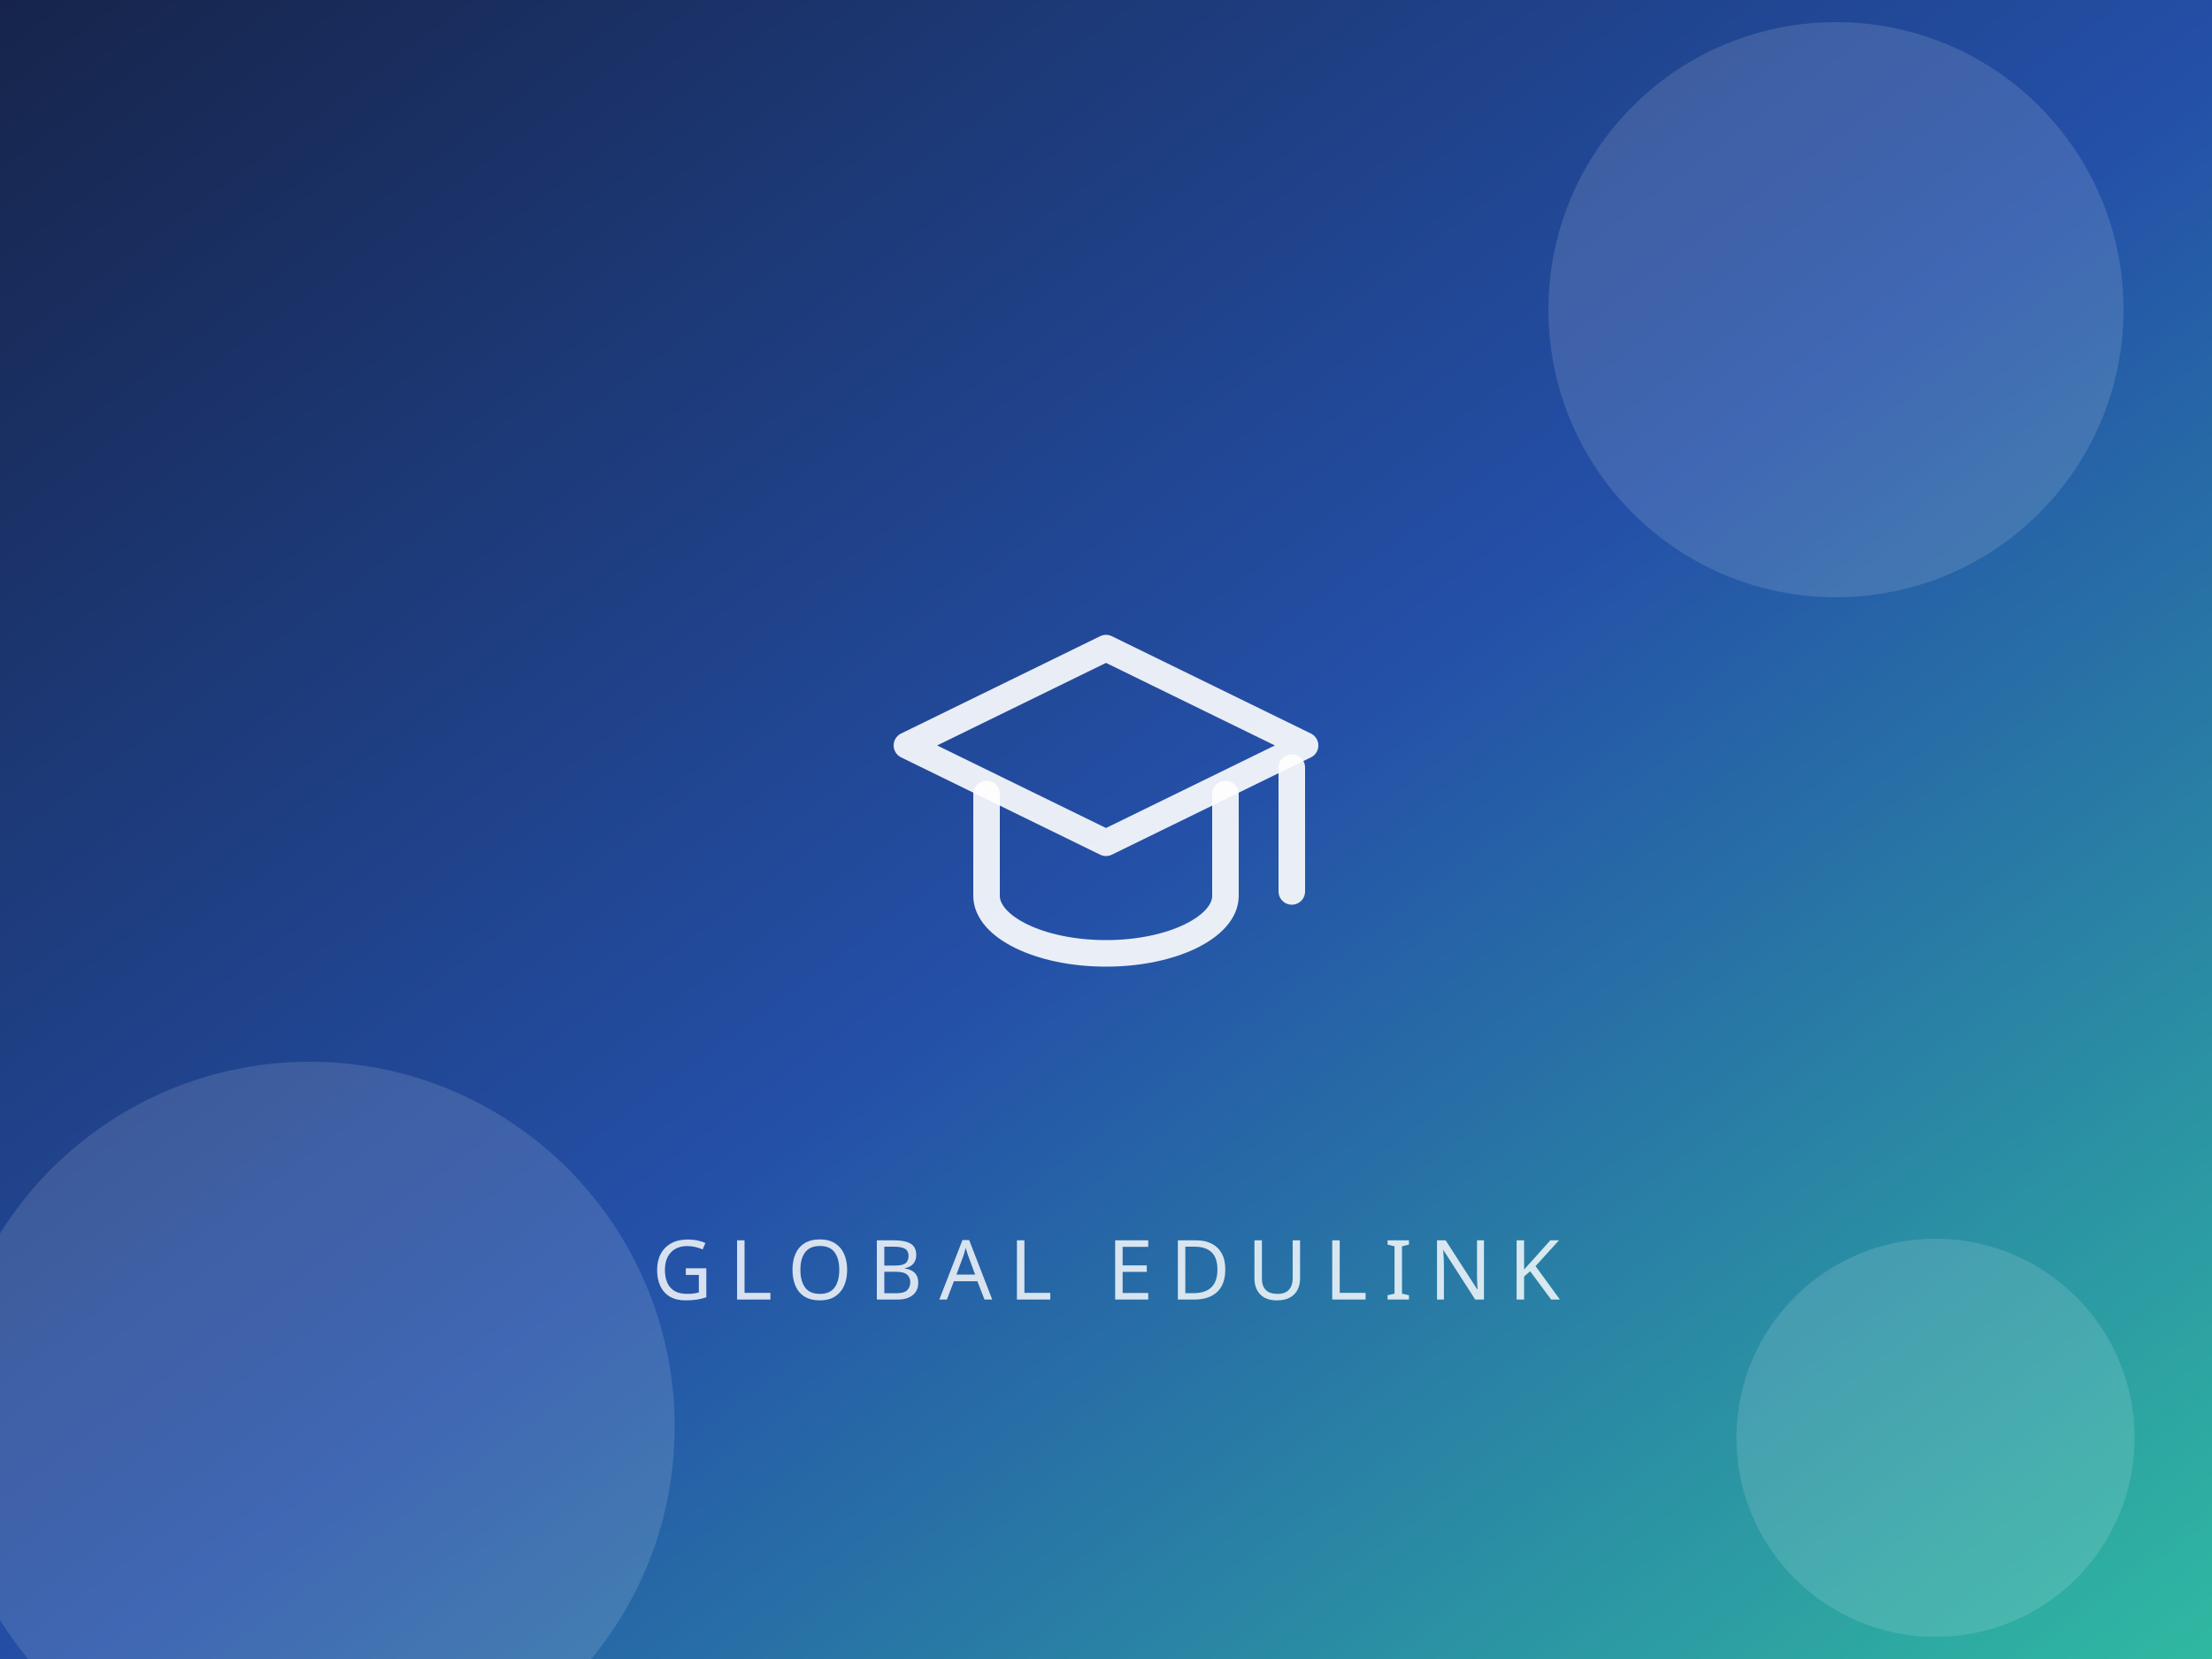
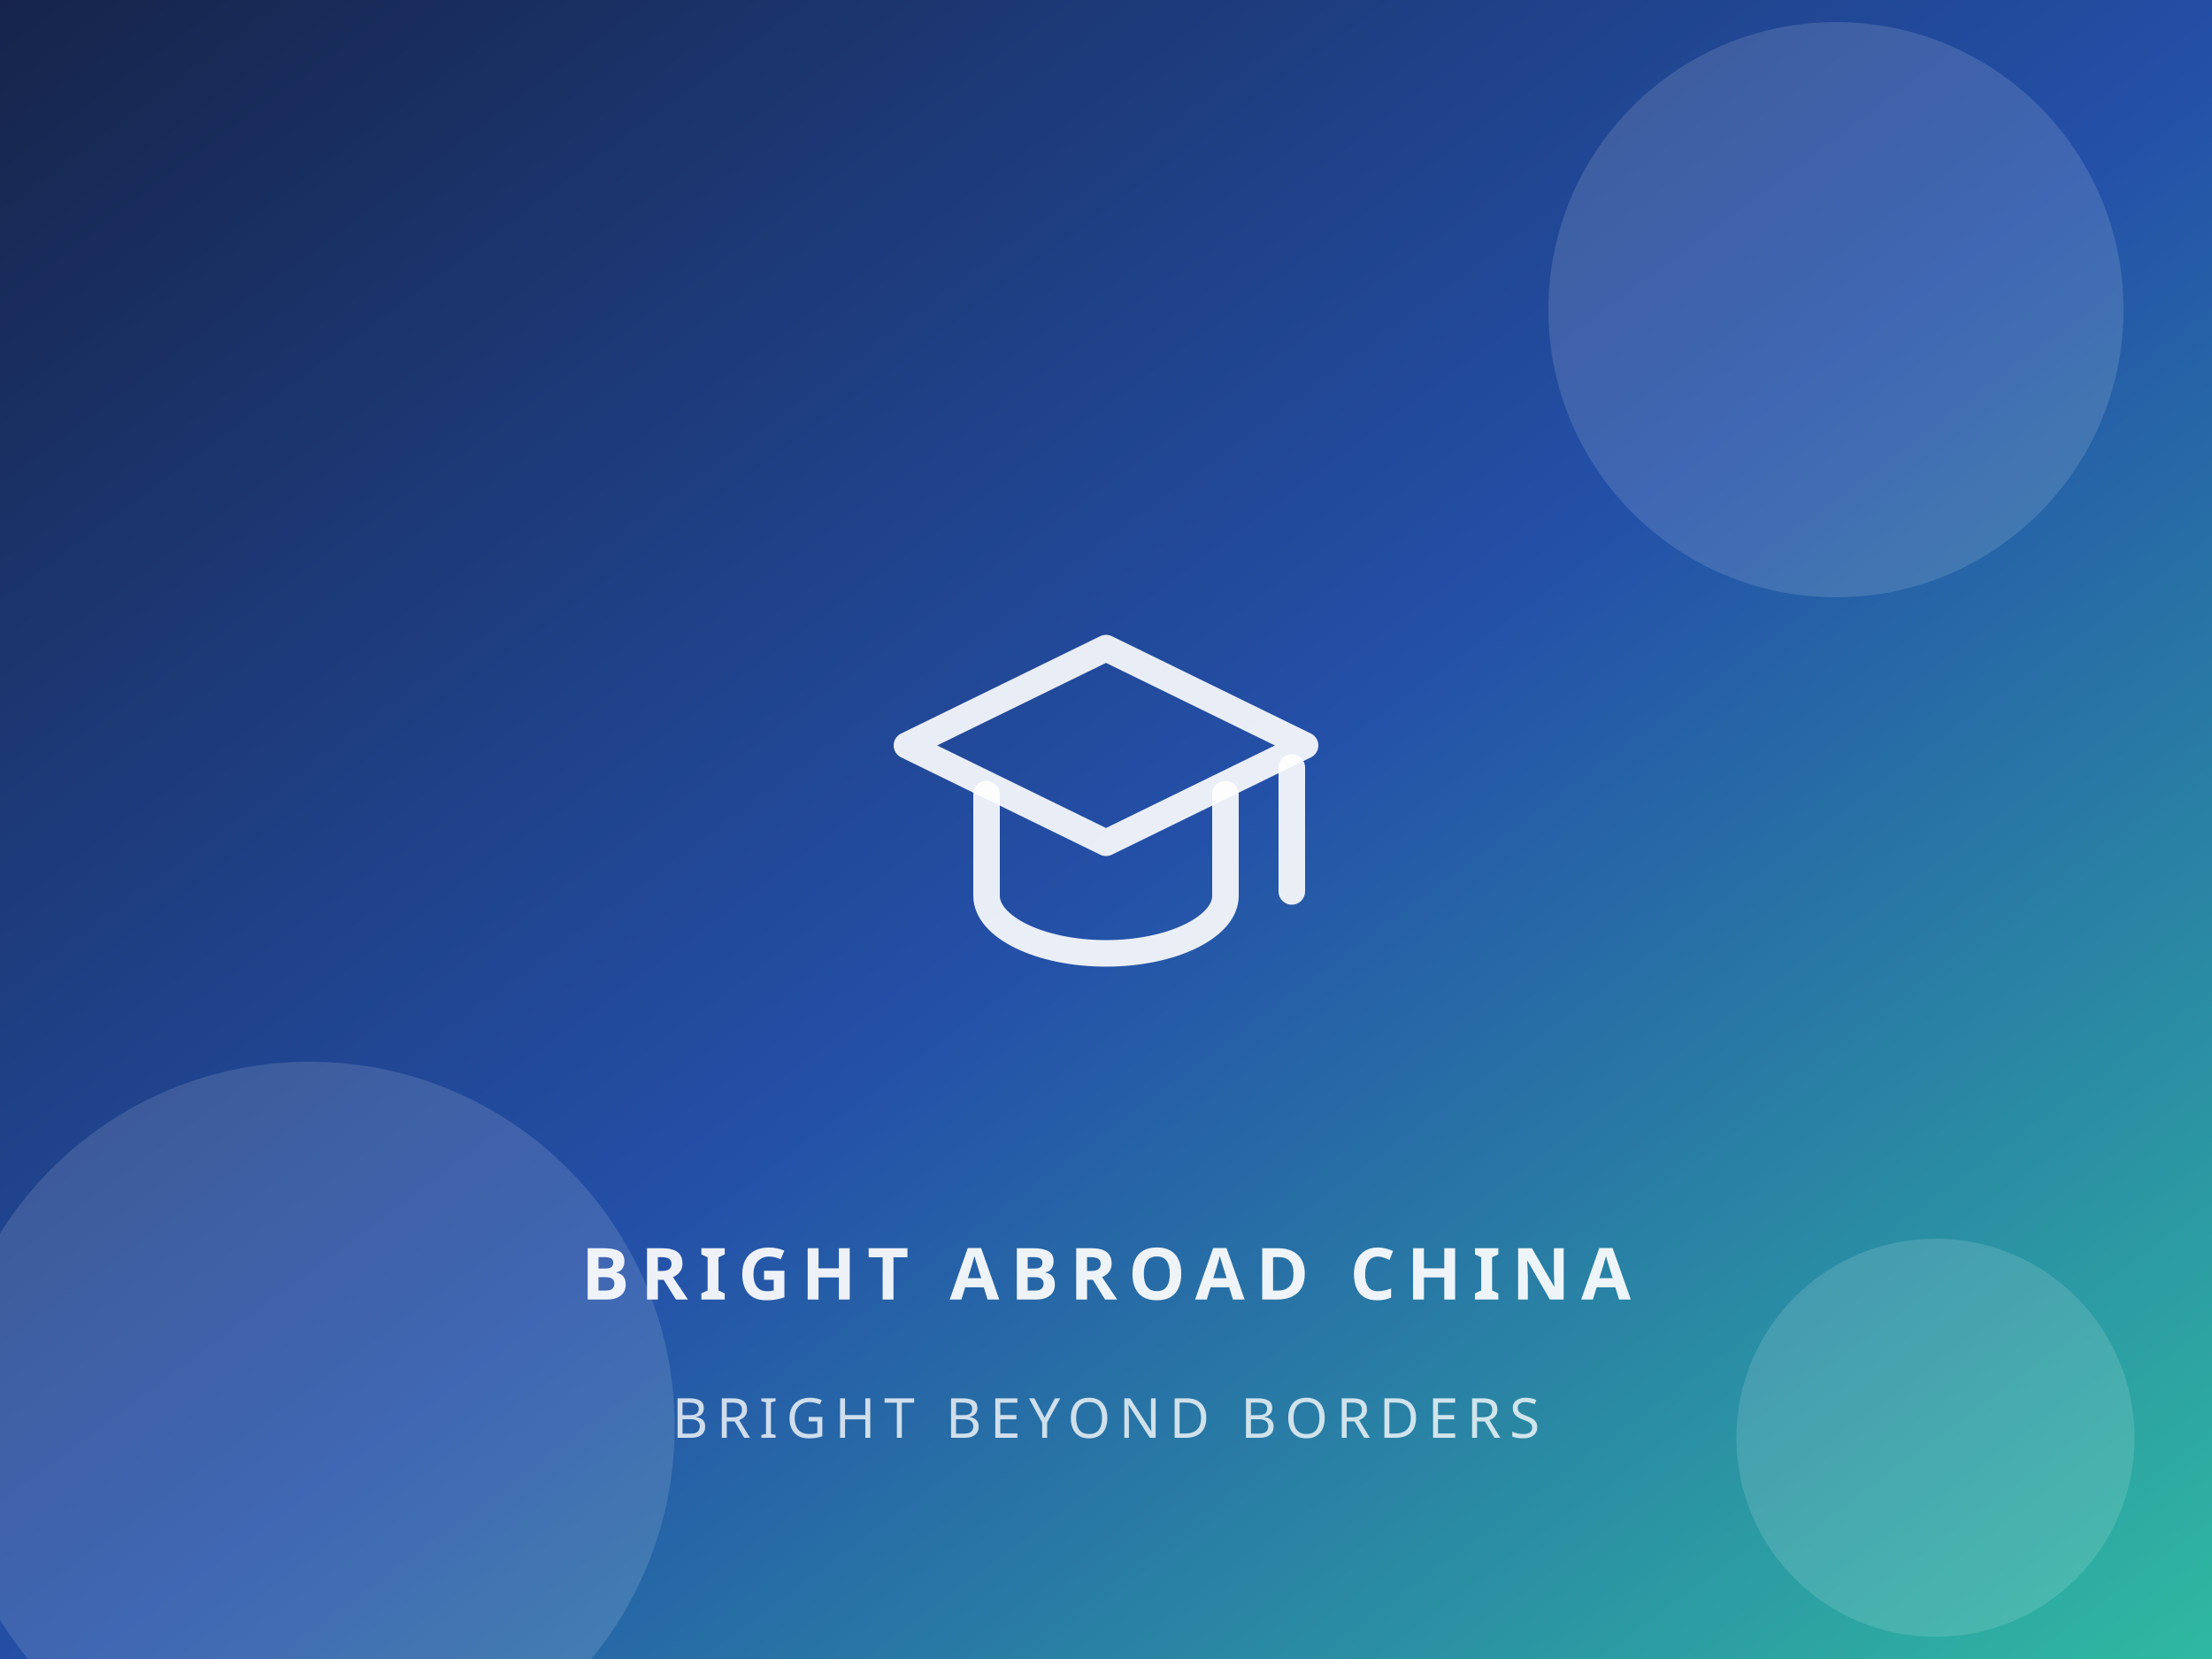
<svg xmlns="http://www.w3.org/2000/svg" viewBox="0 0 800 600" role="img" aria-label="Study abroad placeholder">
  <defs>
    <linearGradient id="agency-placeholder" x1="0" y1="0" x2="1" y2="1">
      <stop offset="0" stop-color="#16244a" />
      <stop offset="0.52" stop-color="#2450a8" />
      <stop offset="1" stop-color="#2fb9a1" />
    </linearGradient>
  </defs>
  <rect width="800" height="600" fill="url(#agency-placeholder)" />
  <g fill="rgba(255,255,255,.13)">
    <circle cx="664" cy="112" r="104" />
    <circle cx="112" cy="516" r="132" />
    <circle cx="700" cy="520" r="72" />
  </g>
  <g fill="none" stroke="rgba(255,255,255,.9)" stroke-width="1.2" stroke-linecap="round" stroke-linejoin="round" transform="translate(304,196) scale(8)">
    <path d="M3 9.2 12 4.8l9 4.4-9 4.4-9-4.4Z" />
    <path d="M6.6 11.4V16c0 1.4 2.4 2.6 5.4 2.6s5.4-1.2 5.4-2.6v-4.6" />
    <path d="M20.4 10.2v5.6" />
  </g>
-   <text x="400" y="470" fill="rgba(255,255,255,.82)" font-family="Verdana, Geneva, sans-serif" font-size="30" letter-spacing="6" text-anchor="middle">GLOBAL EDULINK</text>
+   <text x="400" y="470" fill="rgba(255,255,255,.92)" font-family="Verdana, Geneva, sans-serif" font-size="26" font-weight="700" letter-spacing="4" text-anchor="middle">BRIGHT ABROAD CHINA</text>
+   <text x="400" y="520" fill="rgba(255,255,255,.78)" font-family="Verdana, Geneva, sans-serif" font-size="20" letter-spacing="3" text-anchor="middle">BRIGHT BEYOND BORDERS</text>
</svg>
